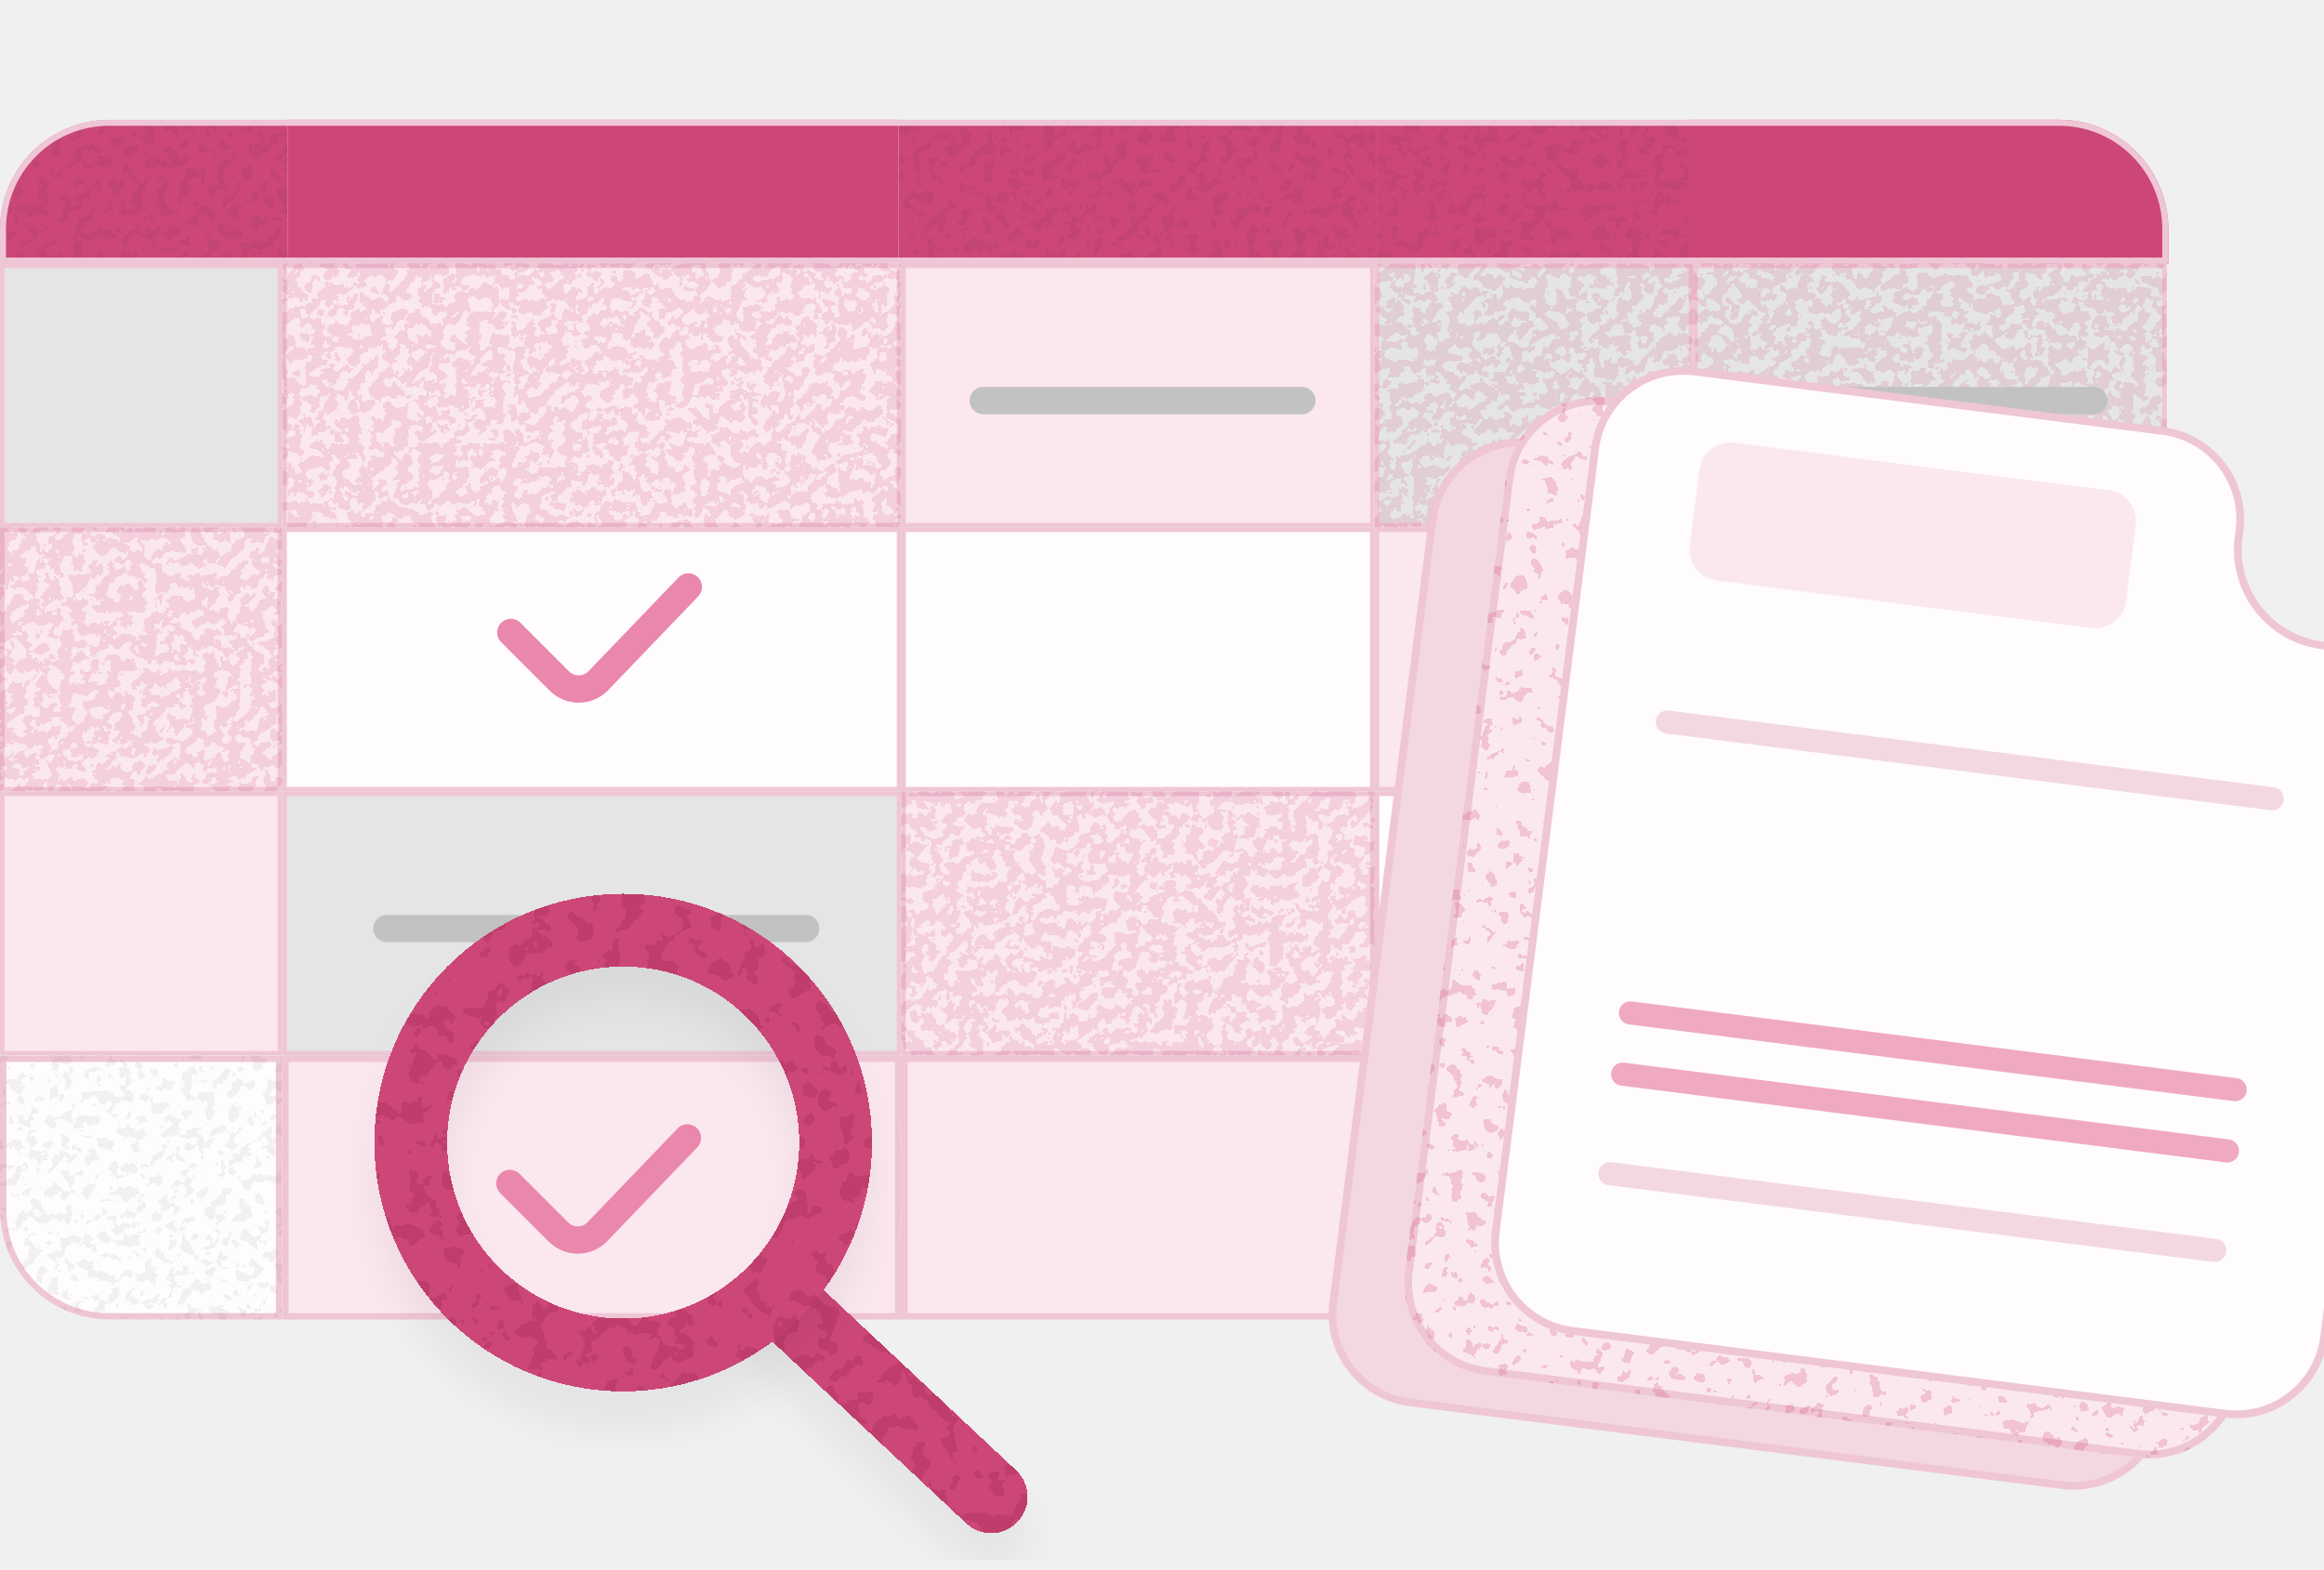
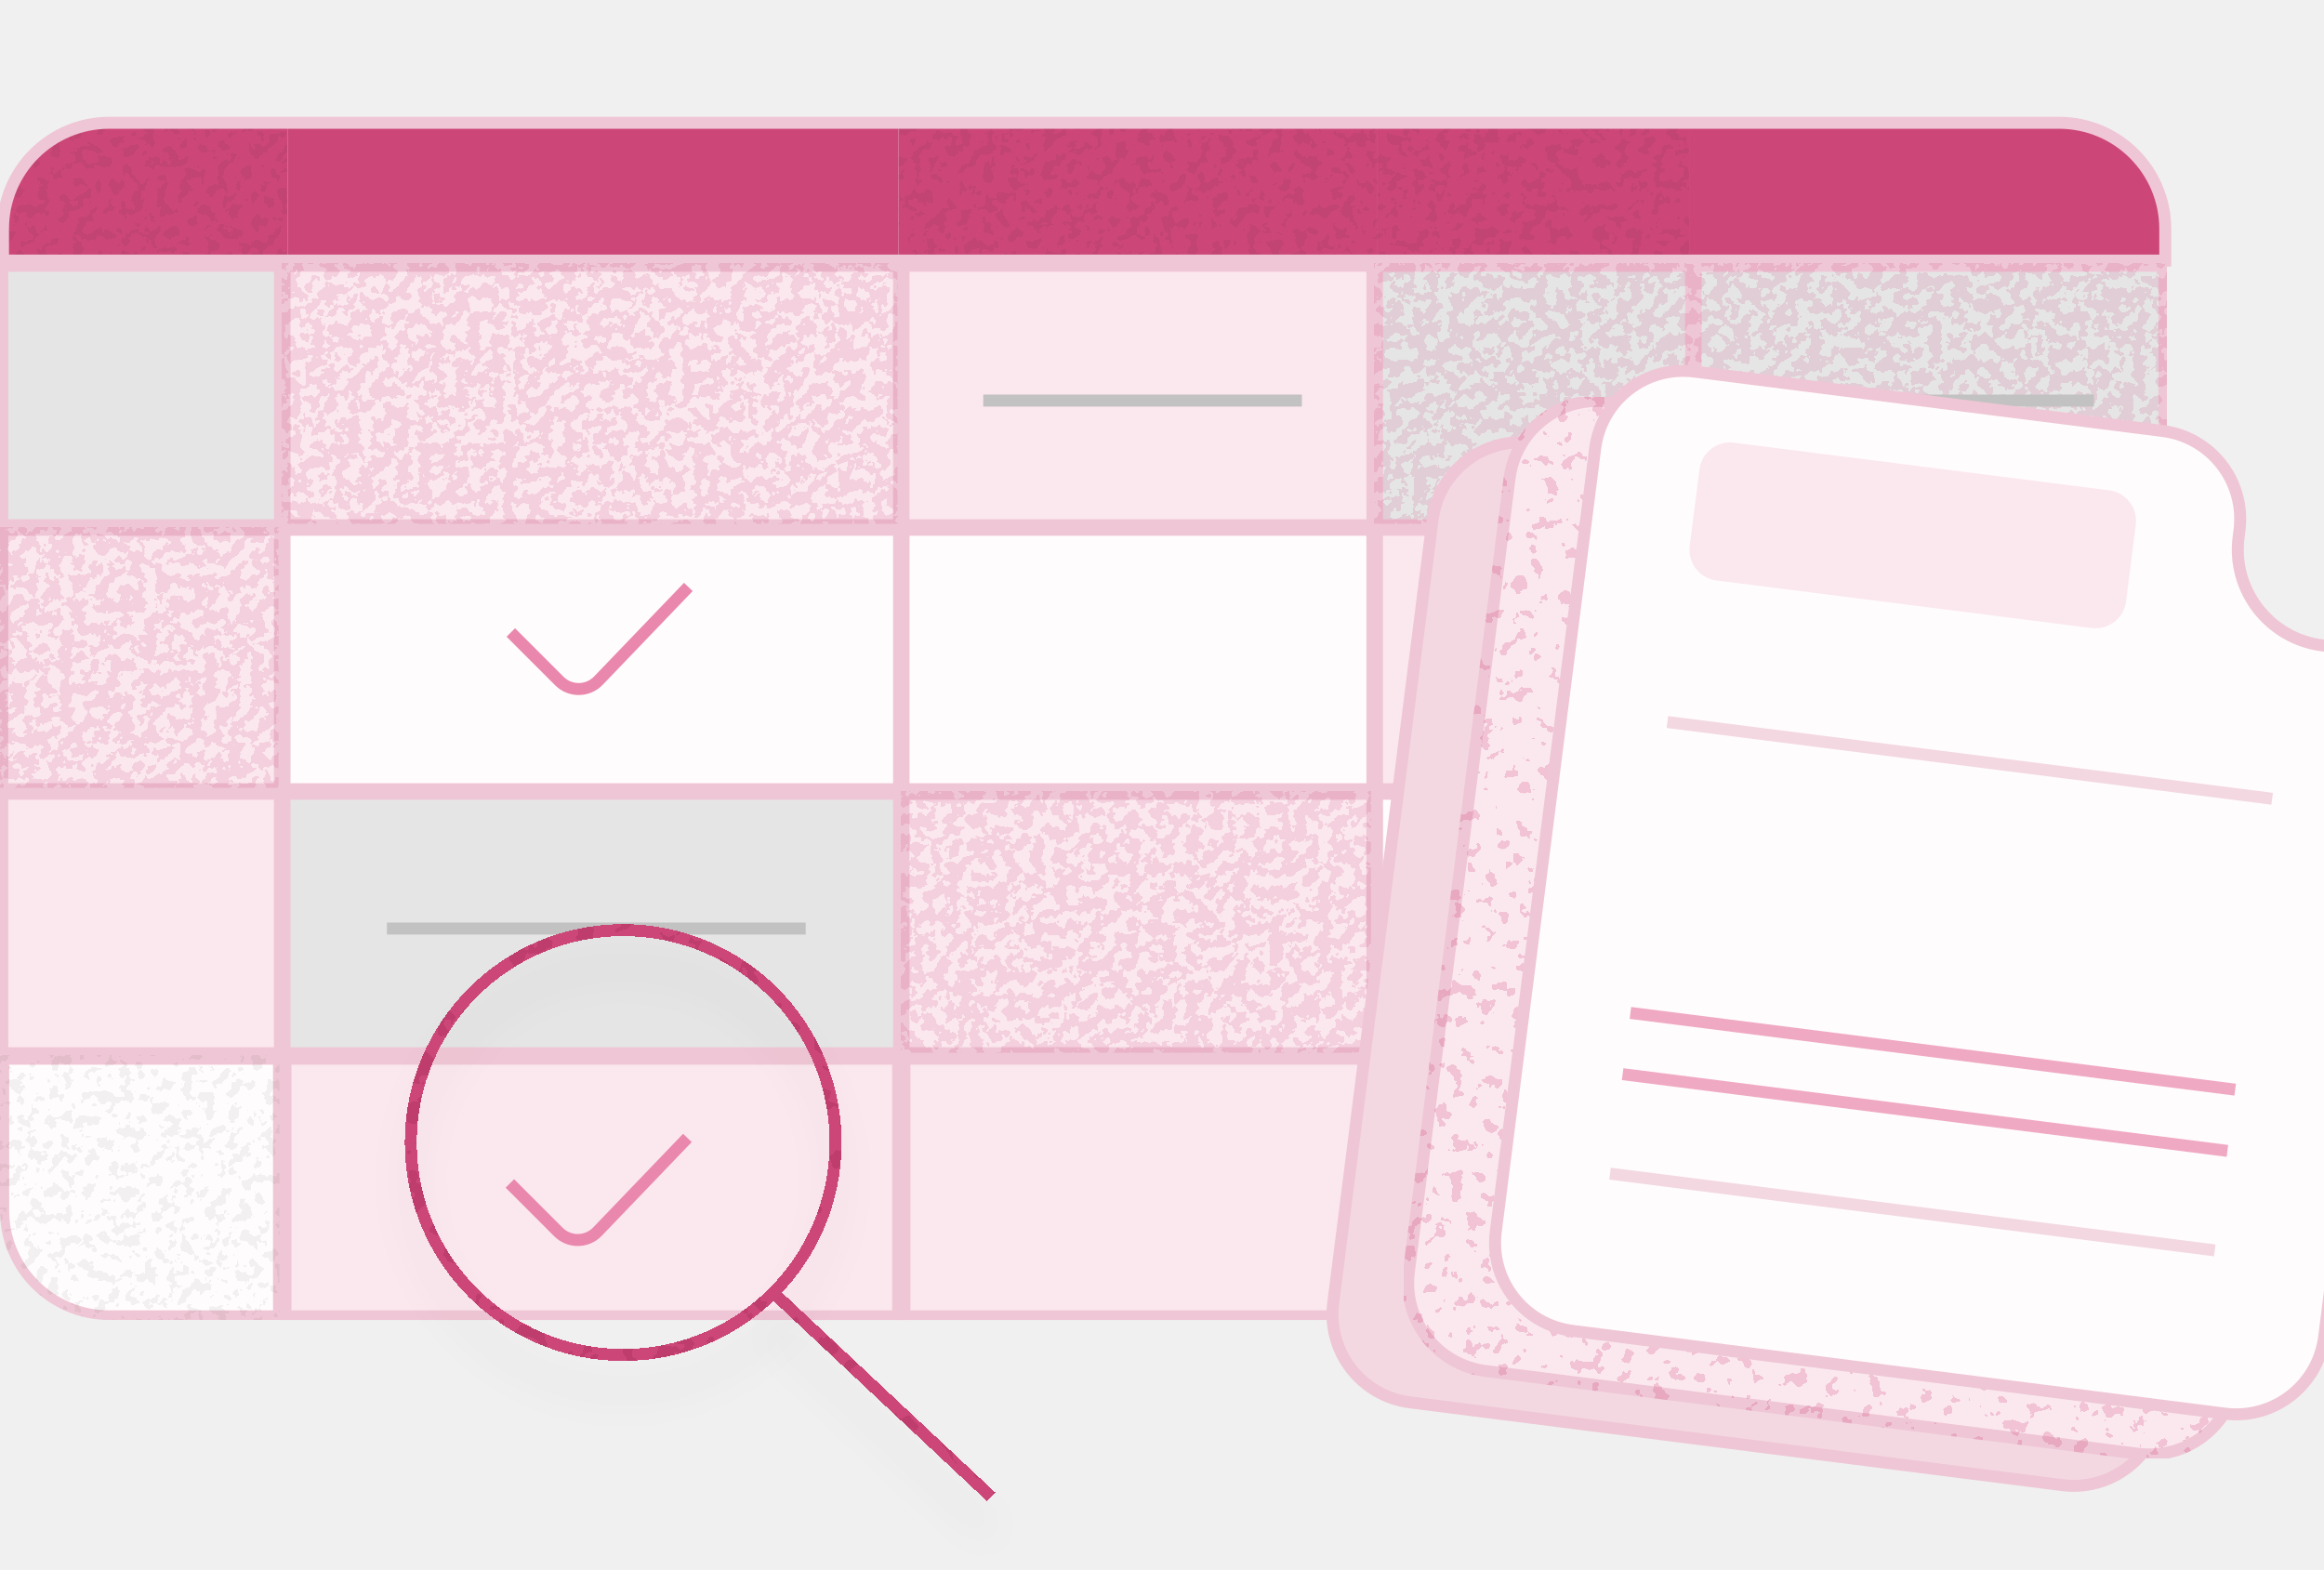
<svg xmlns="http://www.w3.org/2000/svg" width="194" height="131" viewBox="0 0 194 131" fill="none">
  <g clip-path="url(#clip0_6461_2613)">
    <g clip-path="url(#clip1_6461_2613)">
      <g filter="url(#filter0_n_6461_2613)">
        <path d="M0 19.12C0 14.083 4.083 10 9.12 10H24V22H0V19.12Z" fill="#CC4778" />
      </g>
      <rect x="24" y="10" width="51" height="12" fill="#CC4778" />
      <g filter="url(#filter1_n_6461_2613)">
        <rect x="75" y="10" width="40" height="12" fill="#CC4778" />
      </g>
      <g filter="url(#filter2_n_6461_2613)">
        <rect x="115" y="10" width="26" height="12" fill="#CC4778" />
      </g>
      <path d="M141 10H171.88C176.917 10 181 14.083 181 19.12V22H141V10Z" fill="#CC4778" />
    </g>
-     <path d="M9.12 10.25H171.88C176.778 10.25 180.75 14.222 180.75 19.12V21.75H0.25V19.12C0.25 14.222 4.222 10.25 9.12 10.25Z" stroke="#EFC6D5" stroke-width="0.5" />
-     <rect x="0.19" y="22.19" width="23.179" height="21.659" fill="#E5E5E5" stroke="#EFC6D5" stroke-width="0.38" />
+     <path d="M9.12 10.25H171.88C176.778 10.25 180.75 14.222 180.75 19.12V21.75H0.25V19.12C0.25 14.222 4.222 10.25 9.12 10.25Z" stroke="#EFC6D5" strokeWidth="0.5" />
+     <rect x="0.19" y="22.19" width="23.179" height="21.659" fill="#E5E5E5" stroke="#EFC6D5" strokeWidth="0.38" />
    <g filter="url(#filter3_n_6461_2613)">
      <rect x="23.562" y="22" width="51.678" height="22.039" fill="#FBE7EE" />
-       <rect x="23.753" y="22.19" width="51.298" height="21.659" stroke="#EFC6D5" stroke-width="0.38" />
-     </g>
-     <rect x="75.424" y="22.19" width="39.139" height="21.659" fill="#FBE7EE" stroke="#EFC6D5" stroke-width="0.38" />
+       <rect x="23.753" y="22.19" width="51.298" height="21.659" stroke="#EFC6D5" strokeWidth="0.38" />
+     </g>
+     <rect x="75.424" y="22.19" width="39.139" height="21.659" fill="#FBE7EE" stroke="#EFC6D5" strokeWidth="0.38" />
    <g filter="url(#filter4_n_6461_2613)">
      <rect x="114.758" y="22" width="26.599" height="22.039" fill="#E5E5E5" />
-       <rect x="114.948" y="22.19" width="26.219" height="21.659" stroke="#EFC6D5" stroke-width="0.38" />
+       <rect x="114.948" y="22.19" width="26.219" height="21.659" stroke="#EFC6D5" strokeWidth="0.38" />
    </g>
    <g filter="url(#filter5_n_6461_2613)">
      <rect x="141.352" y="22" width="39.519" height="22.039" fill="#E5E5E5" />
-       <rect x="141.542" y="22.19" width="39.139" height="21.659" stroke="#EFC6D5" stroke-width="0.38" />
+       <rect x="141.542" y="22.19" width="39.139" height="21.659" stroke="#EFC6D5" strokeWidth="0.38" />
    </g>
    <g filter="url(#filter6_n_6461_2613)">
      <rect y="44.039" width="23.559" height="22.039" fill="#FBE7EE" />
-       <rect x="0.19" y="44.229" width="23.179" height="21.659" stroke="#EFC6D5" stroke-width="0.38" />
-     </g>
-     <rect x="23.753" y="44.229" width="51.298" height="21.659" fill="#FFFCFD" stroke="#EFC6D5" stroke-width="0.38" />
-     <rect x="75.424" y="44.229" width="39.139" height="21.659" fill="#FFFCFD" stroke="#EFC6D5" stroke-width="0.38" />
-     <rect x="114.948" y="44.229" width="26.219" height="21.659" fill="#FBE7EE" stroke="#EFC6D5" stroke-width="0.38" />
-     <rect x="141.542" y="44.229" width="39.139" height="21.659" fill="#E5E5E5" stroke="#EFC6D5" stroke-width="0.38" />
-     <rect x="0.19" y="66.268" width="23.179" height="21.659" fill="#FBE7EE" stroke="#EFC6D5" stroke-width="0.38" />
-     <rect x="23.753" y="66.268" width="51.298" height="21.659" fill="#E5E5E5" stroke="#EFC6D5" stroke-width="0.38" />
+       <rect x="0.19" y="44.229" width="23.179" height="21.659" stroke="#EFC6D5" strokeWidth="0.38" />
+     </g>
+     <rect x="23.753" y="44.229" width="51.298" height="21.659" fill="#FFFCFD" stroke="#EFC6D5" strokeWidth="0.38" />
+     <rect x="75.424" y="44.229" width="39.139" height="21.659" fill="#FFFCFD" stroke="#EFC6D5" strokeWidth="0.38" />
+     <rect x="114.948" y="44.229" width="26.219" height="21.659" fill="#FBE7EE" stroke="#EFC6D5" strokeWidth="0.38" />
+     <rect x="141.542" y="44.229" width="39.139" height="21.659" fill="#E5E5E5" stroke="#EFC6D5" strokeWidth="0.38" />
+     <rect x="0.19" y="66.268" width="23.179" height="21.659" fill="#FBE7EE" stroke="#EFC6D5" strokeWidth="0.38" />
+     <rect x="23.753" y="66.268" width="51.298" height="21.659" fill="#E5E5E5" stroke="#EFC6D5" strokeWidth="0.38" />
    <g filter="url(#filter7_n_6461_2613)">
      <rect x="75.234" y="66.078" width="39.519" height="22.039" fill="#FBE7EE" />
-       <rect x="75.424" y="66.268" width="39.139" height="21.659" stroke="#EFC6D5" stroke-width="0.38" />
-     </g>
-     <rect x="114.948" y="66.268" width="26.219" height="21.659" fill="#FFFCFD" stroke="#EFC6D5" stroke-width="0.38" />
-     <rect x="141.542" y="66.268" width="39.139" height="21.659" fill="#FFFCFD" stroke="#EFC6D5" stroke-width="0.38" />
+       <rect x="75.424" y="66.268" width="39.139" height="21.659" stroke="#EFC6D5" strokeWidth="0.38" />
+     </g>
+     <rect x="114.948" y="66.268" width="26.219" height="21.659" fill="#FFFCFD" stroke="#EFC6D5" strokeWidth="0.38" />
+     <rect x="141.542" y="66.268" width="39.139" height="21.659" fill="#FFFCFD" stroke="#EFC6D5" strokeWidth="0.38" />
    <g filter="url(#filter8_n_6461_2613)">
      <path d="M0 88.118H23.559V110.157H9.12C4.083 110.157 0 106.074 0 101.037V88.118Z" fill="#FFFCFD" />
-       <path d="M23.293 88.383V109.891H9.12C4.231 109.891 0.266 105.927 0.266 101.038V88.383H23.293Z" stroke="#EFC6D5" stroke-width="0.532" />
-     </g>
-     <rect x="23.828" y="88.384" width="51.146" height="21.507" fill="#FBE7EE" stroke="#EFC6D5" stroke-width="0.532" />
-     <rect x="75.5" y="88.384" width="38.987" height="21.507" fill="#FBE7EE" stroke="#EFC6D5" stroke-width="0.532" />
-     <rect x="115.024" y="88.384" width="26.067" height="21.507" fill="#FFFCFD" stroke="#EFC6D5" stroke-width="0.532" />
-     <path d="M180.604 88.383V101.038C180.604 105.927 176.64 109.891 171.75 109.891H141.617V88.383H180.604Z" fill="#FBE7EE" stroke="#EFC6D5" stroke-width="0.532" />
+       <path d="M23.293 88.383V109.891H9.12C4.231 109.891 0.266 105.927 0.266 101.038V88.383H23.293Z" stroke="#EFC6D5" strokeWidth="0.532" />
+     </g>
+     <rect x="23.828" y="88.384" width="51.146" height="21.507" fill="#FBE7EE" stroke="#EFC6D5" strokeWidth="0.532" />
+     <rect x="75.5" y="88.384" width="38.987" height="21.507" fill="#FBE7EE" stroke="#EFC6D5" strokeWidth="0.532" />
+     <rect x="115.024" y="88.384" width="26.067" height="21.507" fill="#FFFCFD" stroke="#EFC6D5" strokeWidth="0.532" />
+     <path d="M180.604 88.383V101.038C180.604 105.927 176.64 109.891 171.75 109.891H141.617V88.383H180.604Z" fill="#FBE7EE" stroke="#EFC6D5" strokeWidth="0.532" />
  </g>
-   <path d="M32.297 77.517L67.256 77.517" stroke="#C2C2C2" stroke-width="2.28" stroke-linecap="round" />
-   <path d="M148.195 77.517L174.794 77.517" stroke="#C2C2C2" stroke-width="2.28" stroke-linecap="round" />
-   <path d="M148.195 33.439L174.794 33.439" stroke="#C2C2C2" stroke-width="2.28" stroke-linecap="round" />
-   <path d="M82.078 33.439L108.677 33.439" stroke="#C2C2C2" stroke-width="2.28" stroke-linecap="round" />
-   <path d="M42.641 52.8L46.695 56.854C47.598 57.758 49.067 57.742 49.952 56.821L57.46 49" stroke="#EA87AC" stroke-width="2.28" stroke-linecap="round" />
-   <path d="M42.562 98.796L46.617 102.851C47.52 103.754 48.989 103.739 49.874 102.818L57.382 94.997" stroke="#EA87AC" stroke-width="2.28" stroke-linecap="round" />
-   <path d="M127.871 36.987L165.037 41.703C169.096 42.217 171.969 45.925 171.454 49.984L171.315 51.082C170.755 55.493 173.878 59.523 178.289 60.083L180.24 60.331C184.299 60.846 187.172 64.554 186.657 68.612L180.446 117.565C179.931 121.623 176.223 124.496 172.164 123.981L117.709 117.072C113.65 116.557 110.777 112.849 111.292 108.79L119.589 43.403C120.104 39.345 123.812 36.472 127.871 36.987Z" fill="#F3D8E2" stroke="#EFC6D5" stroke-width="0.644" />
+   <path d="M32.297 77.517L67.256 77.517" stroke="#C2C2C2" strokeWidth="2.28" strokeLinecap="round" />
+   <path d="M148.195 77.517L174.794 77.517" stroke="#C2C2C2" strokeWidth="2.28" strokeLinecap="round" />
+   <path d="M148.195 33.439L174.794 33.439" stroke="#C2C2C2" strokeWidth="2.28" strokeLinecap="round" />
+   <path d="M82.078 33.439L108.677 33.439" stroke="#C2C2C2" strokeWidth="2.28" strokeLinecap="round" />
+   <path d="M42.641 52.8L46.695 56.854C47.598 57.758 49.067 57.742 49.952 56.821L57.46 49" stroke="#EA87AC" strokeWidth="2.28" strokeLinecap="round" />
+   <path d="M42.562 98.796L46.617 102.851C47.52 103.754 48.989 103.739 49.874 102.818L57.382 94.997" stroke="#EA87AC" strokeWidth="2.28" strokeLinecap="round" />
+   <path d="M127.871 36.987L165.037 41.703C169.096 42.217 171.969 45.925 171.454 49.984L171.315 51.082C170.755 55.493 173.878 59.523 178.289 60.083L180.24 60.331C184.299 60.846 187.172 64.554 186.657 68.612L180.446 117.565C179.931 121.623 176.223 124.496 172.164 123.981L117.709 117.072C113.65 116.557 110.777 112.849 111.292 108.79L119.589 43.403C120.104 39.345 123.812 36.472 127.871 36.987Z" fill="#F3D8E2" stroke="#EFC6D5" strokeWidth="0.644" />
  <g filter="url(#filter9_n_6461_2613)">
    <path d="M125.691 39.905C126.228 35.67 130.097 32.672 134.333 33.209L171.5 37.925C175.735 38.463 178.733 42.332 178.196 46.567L178.035 47.836C177.497 52.071 180.495 55.94 184.73 56.477L186.681 56.725C190.917 57.262 193.914 61.131 193.377 65.366L187.081 114.988C186.543 119.224 182.674 122.221 178.439 121.684L123.983 114.774C119.748 114.237 116.75 110.368 117.288 106.133L125.691 39.905Z" fill="#FBE8EF" />
-     <path d="M134.292 33.529L171.459 38.245C175.518 38.76 178.391 42.468 177.876 46.527L177.715 47.795C177.155 52.206 180.278 56.237 184.689 56.797L186.64 57.045C190.699 57.56 193.572 61.267 193.057 65.325L186.761 114.948C186.246 119.007 182.538 121.879 178.479 121.364L124.024 114.454C119.966 113.94 117.093 110.232 117.608 106.174L126.011 39.946C126.526 35.887 130.234 33.014 134.292 33.529Z" stroke="#EFC6D5" stroke-width="0.644" />
+     <path d="M134.292 33.529L171.459 38.245C175.518 38.76 178.391 42.468 177.876 46.527L177.715 47.795C177.155 52.206 180.278 56.237 184.689 56.797L186.64 57.045C190.699 57.56 193.572 61.267 193.057 65.325L186.761 114.948C186.246 119.007 182.538 121.879 178.479 121.364L124.024 114.454C119.966 113.94 117.093 110.232 117.608 106.174L126.011 39.946C126.526 35.887 130.234 33.014 134.292 33.529Z" stroke="#EFC6D5" strokeWidth="0.644" />
  </g>
-   <path d="M141.441 31.019L180.529 35.978C184.588 36.493 187.461 40.202 186.946 44.26L186.868 44.874C186.308 49.287 189.447 53.318 193.857 53.878C197.917 54.393 200.804 58.103 200.289 62.161L194.016 111.597C193.501 115.656 189.793 118.529 185.734 118.014L131.279 111.104C127.221 110.589 124.348 106.881 124.863 102.823L133.159 37.436C133.674 33.377 137.382 30.504 141.441 31.019Z" fill="#FFFCFD" stroke="#EFC6D5" stroke-width="0.644" />
-   <path d="M139.188 60.277L189.672 66.682" stroke="#F3D8E2" stroke-width="1.933" stroke-linecap="round" />
-   <path d="M136.102 84.561L186.586 90.966" stroke="#EA87AC" stroke-opacity="0.7" stroke-width="1.933" stroke-linecap="round" />
-   <path d="M135.453 89.673L185.938 96.079" stroke="#EA87AC" stroke-opacity="0.7" stroke-width="1.933" stroke-linecap="round" />
-   <path d="M134.398 97.98L184.883 104.386" stroke="#F3D8E2" stroke-width="1.933" stroke-linecap="round" />
+   <path d="M141.441 31.019L180.529 35.978C184.588 36.493 187.461 40.202 186.946 44.26L186.868 44.874C186.308 49.287 189.447 53.318 193.857 53.878C197.917 54.393 200.804 58.103 200.289 62.161L194.016 111.597C193.501 115.656 189.793 118.529 185.734 118.014L131.279 111.104C127.221 110.589 124.348 106.881 124.863 102.823L133.159 37.436C133.674 33.377 137.382 30.504 141.441 31.019Z" fill="#FFFCFD" stroke="#EFC6D5" strokeWidth="0.644" />
+   <path d="M139.188 60.277L189.672 66.682" stroke="#F3D8E2" strokeWidth="1.933" strokeLinecap="round" />
+   <path d="M136.102 84.561L186.586 90.966" stroke="#EA87AC" stroke-opacity="0.7" strokeWidth="1.933" strokeLinecap="round" />
+   <path d="M135.453 89.673L185.938 96.079" stroke="#EA87AC" stroke-opacity="0.7" strokeWidth="1.933" strokeLinecap="round" />
+   <path d="M134.398 97.98L184.883 104.386" stroke="#F3D8E2" strokeWidth="1.933" strokeLinecap="round" />
  <rect x="142.188" y="36.632" width="36.718" height="11.595" rx="2.577" transform="rotate(7.23121 142.188 36.6323)" fill="#FBE8EF" />
  <g clip-path="url(#clip2_6461_2613)">
    <g filter="url(#filter10_dn_6461_2613)">
-       <path d="M82.74 124.958L64.57 107.928" stroke="#CC4778" stroke-width="6.08" stroke-linecap="round" stroke-linejoin="round" shape-rendering="crispEdges" />
+       <path d="M82.74 124.958L64.57 107.928" stroke="#CC4778" strokeWidth="6.08" strokeLinecap="round" strokeLinejoin="round" shape-rendering="crispEdges" />
    </g>
    <g filter="url(#filter11_dn_6461_2613)">
-       <path d="M52.022 113.115C61.815 113.115 69.754 105.176 69.754 95.382C69.754 85.589 61.815 77.65 52.022 77.65C42.228 77.65 34.289 85.589 34.289 95.382C34.289 105.176 42.228 113.115 52.022 113.115Z" stroke="#CC4778" stroke-width="6.08" stroke-linecap="round" stroke-linejoin="round" shape-rendering="crispEdges" />
+       <path d="M52.022 113.115C61.815 113.115 69.754 105.176 69.754 95.382C69.754 85.589 61.815 77.65 52.022 77.65C42.228 77.65 34.289 85.589 34.289 95.382C34.289 105.176 42.228 113.115 52.022 113.115Z" stroke="#CC4778" strokeWidth="6.08" strokeLinecap="round" strokeLinejoin="round" shape-rendering="crispEdges" />
    </g>
  </g>
  <defs>
    <filter id="filter0_n_6461_2613" x="0" y="10" width="24" height="12" filterUnits="userSpaceOnUse" color-interpolation-filters="sRGB">
      <feFlood flood-opacity="0" result="BackgroundImageFix" />
      <feBlend mode="normal" in="SourceGraphic" in2="BackgroundImageFix" result="shape" />
      <feTurbulence type="fractalNoise" baseFrequency="1 1" stitchTiles="stitch" numOctaves="3" result="noise" seed="767" />
      <feColorMatrix in="noise" type="luminanceToAlpha" result="alphaNoise" />
      <feComponentTransfer in="alphaNoise" result="coloredNoise1">
        <feFuncA type="discrete" tableValues="0 0 0 0 1 1 1 1 1 1 1 1 1 1 1 1 1 1 1 1 1 1 1 1 1 1 1 1 1 1 1 1 1 1 1 1 1 1 1 1 1 1 1 1 1 0 0 0 0 0 0 0 0 0 0 0 0 0 0 0 0 0 0 0 0 0 0 0 0 0 0 0 0 0 0 0 0 0 0 0 0 0 0 0 0 0 0 0 0 0 0 0 0 0 0 0 0 0 0 0 " />
      </feComponentTransfer>
      <feComposite operator="in" in2="shape" in="coloredNoise1" result="noise1Clipped" />
      <feFlood flood-color="rgba(0, 0, 0, 0.05)" result="color1Flood" />
      <feComposite operator="in" in2="noise1Clipped" in="color1Flood" result="color1" />
      <feMerge result="effect1_noise_6461_2613">
        <feMergeNode in="shape" />
        <feMergeNode in="color1" />
      </feMerge>
    </filter>
    <filter id="filter1_n_6461_2613" x="75" y="10" width="40" height="12" filterUnits="userSpaceOnUse" color-interpolation-filters="sRGB">
      <feFlood flood-opacity="0" result="BackgroundImageFix" />
      <feBlend mode="normal" in="SourceGraphic" in2="BackgroundImageFix" result="shape" />
      <feTurbulence type="fractalNoise" baseFrequency="1 1" stitchTiles="stitch" numOctaves="3" result="noise" seed="767" />
      <feColorMatrix in="noise" type="luminanceToAlpha" result="alphaNoise" />
      <feComponentTransfer in="alphaNoise" result="coloredNoise1">
        <feFuncA type="discrete" tableValues="0 0 0 0 1 1 1 1 1 1 1 1 1 1 1 1 1 1 1 1 1 1 1 1 1 1 1 1 1 1 1 1 1 1 1 1 1 1 1 1 1 1 1 1 1 0 0 0 0 0 0 0 0 0 0 0 0 0 0 0 0 0 0 0 0 0 0 0 0 0 0 0 0 0 0 0 0 0 0 0 0 0 0 0 0 0 0 0 0 0 0 0 0 0 0 0 0 0 0 0 " />
      </feComponentTransfer>
      <feComposite operator="in" in2="shape" in="coloredNoise1" result="noise1Clipped" />
      <feFlood flood-color="rgba(0, 0, 0, 0.05)" result="color1Flood" />
      <feComposite operator="in" in2="noise1Clipped" in="color1Flood" result="color1" />
      <feMerge result="effect1_noise_6461_2613">
        <feMergeNode in="shape" />
        <feMergeNode in="color1" />
      </feMerge>
    </filter>
    <filter id="filter2_n_6461_2613" x="115" y="10" width="26" height="12" filterUnits="userSpaceOnUse" color-interpolation-filters="sRGB">
      <feFlood flood-opacity="0" result="BackgroundImageFix" />
      <feBlend mode="normal" in="SourceGraphic" in2="BackgroundImageFix" result="shape" />
      <feTurbulence type="fractalNoise" baseFrequency="1 1" stitchTiles="stitch" numOctaves="3" result="noise" seed="767" />
      <feColorMatrix in="noise" type="luminanceToAlpha" result="alphaNoise" />
      <feComponentTransfer in="alphaNoise" result="coloredNoise1">
        <feFuncA type="discrete" tableValues="0 0 0 0 1 1 1 1 1 1 1 1 1 1 1 1 1 1 1 1 1 1 1 1 1 1 1 1 1 1 1 1 1 1 1 1 1 1 1 1 1 1 1 1 1 0 0 0 0 0 0 0 0 0 0 0 0 0 0 0 0 0 0 0 0 0 0 0 0 0 0 0 0 0 0 0 0 0 0 0 0 0 0 0 0 0 0 0 0 0 0 0 0 0 0 0 0 0 0 0 " />
      </feComponentTransfer>
      <feComposite operator="in" in2="shape" in="coloredNoise1" result="noise1Clipped" />
      <feFlood flood-color="rgba(0, 0, 0, 0.05)" result="color1Flood" />
      <feComposite operator="in" in2="noise1Clipped" in="color1Flood" result="color1" />
      <feMerge result="effect1_noise_6461_2613">
        <feMergeNode in="shape" />
        <feMergeNode in="color1" />
      </feMerge>
    </filter>
    <filter id="filter3_n_6461_2613" x="23.562" y="22" width="51.68" height="22.039" filterUnits="userSpaceOnUse" color-interpolation-filters="sRGB">
      <feFlood flood-opacity="0" result="BackgroundImageFix" />
      <feBlend mode="normal" in="SourceGraphic" in2="BackgroundImageFix" result="shape" />
      <feTurbulence type="fractalNoise" baseFrequency="1 1" stitchTiles="stitch" numOctaves="3" result="noise" seed="8018" />
      <feColorMatrix in="noise" type="luminanceToAlpha" result="alphaNoise" />
      <feComponentTransfer in="alphaNoise" result="coloredNoise1">
        <feFuncA type="discrete" tableValues="1 1 1 1 1 1 1 1 1 1 1 1 1 1 1 1 1 1 1 1 1 1 1 1 1 1 1 1 1 1 1 1 1 1 1 1 1 1 1 1 1 1 1 1 1 1 1 1 1 1 1 0 0 0 0 0 0 0 0 0 0 0 0 0 0 0 0 0 0 0 0 0 0 0 0 0 0 0 0 0 0 0 0 0 0 0 0 0 0 0 0 0 0 0 0 0 0 0 0 0 " />
      </feComponentTransfer>
      <feComposite operator="in" in2="shape" in="coloredNoise1" result="noise1Clipped" />
      <feFlood flood-color="rgba(204, 71, 120, 0.15)" result="color1Flood" />
      <feComposite operator="in" in2="noise1Clipped" in="color1Flood" result="color1" />
      <feMerge result="effect1_noise_6461_2613">
        <feMergeNode in="shape" />
        <feMergeNode in="color1" />
      </feMerge>
    </filter>
    <filter id="filter4_n_6461_2613" x="114.758" y="22" width="26.602" height="22.039" filterUnits="userSpaceOnUse" color-interpolation-filters="sRGB">
      <feFlood flood-opacity="0" result="BackgroundImageFix" />
      <feBlend mode="normal" in="SourceGraphic" in2="BackgroundImageFix" result="shape" />
      <feTurbulence type="fractalNoise" baseFrequency="1 1" stitchTiles="stitch" numOctaves="3" result="noise" seed="8018" />
      <feColorMatrix in="noise" type="luminanceToAlpha" result="alphaNoise" />
      <feComponentTransfer in="alphaNoise" result="coloredNoise1">
        <feFuncA type="discrete" tableValues="1 1 1 1 1 1 1 1 1 1 1 1 1 1 1 1 1 1 1 1 1 1 1 1 1 1 1 1 1 1 1 1 1 1 1 1 1 1 1 1 1 1 1 1 1 1 1 1 1 1 1 0 0 0 0 0 0 0 0 0 0 0 0 0 0 0 0 0 0 0 0 0 0 0 0 0 0 0 0 0 0 0 0 0 0 0 0 0 0 0 0 0 0 0 0 0 0 0 0 0 " />
      </feComponentTransfer>
      <feComposite operator="in" in2="shape" in="coloredNoise1" result="noise1Clipped" />
      <feFlood flood-color="rgba(204, 71, 120, 0.15)" result="color1Flood" />
      <feComposite operator="in" in2="noise1Clipped" in="color1Flood" result="color1" />
      <feMerge result="effect1_noise_6461_2613">
        <feMergeNode in="shape" />
        <feMergeNode in="color1" />
      </feMerge>
    </filter>
    <filter id="filter5_n_6461_2613" x="141.352" y="22" width="39.516" height="22.039" filterUnits="userSpaceOnUse" color-interpolation-filters="sRGB">
      <feFlood flood-opacity="0" result="BackgroundImageFix" />
      <feBlend mode="normal" in="SourceGraphic" in2="BackgroundImageFix" result="shape" />
      <feTurbulence type="fractalNoise" baseFrequency="1 1" stitchTiles="stitch" numOctaves="3" result="noise" seed="8018" />
      <feColorMatrix in="noise" type="luminanceToAlpha" result="alphaNoise" />
      <feComponentTransfer in="alphaNoise" result="coloredNoise1">
        <feFuncA type="discrete" tableValues="1 1 1 1 1 1 1 1 1 1 1 1 1 1 1 1 1 1 1 1 1 1 1 1 1 1 1 1 1 1 1 1 1 1 1 1 1 1 1 1 1 1 1 1 1 1 1 1 1 1 1 0 0 0 0 0 0 0 0 0 0 0 0 0 0 0 0 0 0 0 0 0 0 0 0 0 0 0 0 0 0 0 0 0 0 0 0 0 0 0 0 0 0 0 0 0 0 0 0 0 " />
      </feComponentTransfer>
      <feComposite operator="in" in2="shape" in="coloredNoise1" result="noise1Clipped" />
      <feFlood flood-color="rgba(204, 71, 120, 0.15)" result="color1Flood" />
      <feComposite operator="in" in2="noise1Clipped" in="color1Flood" result="color1" />
      <feMerge result="effect1_noise_6461_2613">
        <feMergeNode in="shape" />
        <feMergeNode in="color1" />
      </feMerge>
    </filter>
    <filter id="filter6_n_6461_2613" x="0" y="44.039" width="23.562" height="22.039" filterUnits="userSpaceOnUse" color-interpolation-filters="sRGB">
      <feFlood flood-opacity="0" result="BackgroundImageFix" />
      <feBlend mode="normal" in="SourceGraphic" in2="BackgroundImageFix" result="shape" />
      <feTurbulence type="fractalNoise" baseFrequency="1 1" stitchTiles="stitch" numOctaves="3" result="noise" seed="8018" />
      <feColorMatrix in="noise" type="luminanceToAlpha" result="alphaNoise" />
      <feComponentTransfer in="alphaNoise" result="coloredNoise1">
        <feFuncA type="discrete" tableValues="1 1 1 1 1 1 1 1 1 1 1 1 1 1 1 1 1 1 1 1 1 1 1 1 1 1 1 1 1 1 1 1 1 1 1 1 1 1 1 1 1 1 1 1 1 1 1 1 1 1 1 0 0 0 0 0 0 0 0 0 0 0 0 0 0 0 0 0 0 0 0 0 0 0 0 0 0 0 0 0 0 0 0 0 0 0 0 0 0 0 0 0 0 0 0 0 0 0 0 0 " />
      </feComponentTransfer>
      <feComposite operator="in" in2="shape" in="coloredNoise1" result="noise1Clipped" />
      <feFlood flood-color="rgba(204, 71, 120, 0.15)" result="color1Flood" />
      <feComposite operator="in" in2="noise1Clipped" in="color1Flood" result="color1" />
      <feMerge result="effect1_noise_6461_2613">
        <feMergeNode in="shape" />
        <feMergeNode in="color1" />
      </feMerge>
    </filter>
    <filter id="filter7_n_6461_2613" x="75.234" y="66.078" width="39.516" height="22.039" filterUnits="userSpaceOnUse" color-interpolation-filters="sRGB">
      <feFlood flood-opacity="0" result="BackgroundImageFix" />
      <feBlend mode="normal" in="SourceGraphic" in2="BackgroundImageFix" result="shape" />
      <feTurbulence type="fractalNoise" baseFrequency="1 1" stitchTiles="stitch" numOctaves="3" result="noise" seed="8018" />
      <feColorMatrix in="noise" type="luminanceToAlpha" result="alphaNoise" />
      <feComponentTransfer in="alphaNoise" result="coloredNoise1">
        <feFuncA type="discrete" tableValues="1 1 1 1 1 1 1 1 1 1 1 1 1 1 1 1 1 1 1 1 1 1 1 1 1 1 1 1 1 1 1 1 1 1 1 1 1 1 1 1 1 1 1 1 1 1 1 1 1 1 1 0 0 0 0 0 0 0 0 0 0 0 0 0 0 0 0 0 0 0 0 0 0 0 0 0 0 0 0 0 0 0 0 0 0 0 0 0 0 0 0 0 0 0 0 0 0 0 0 0 " />
      </feComponentTransfer>
      <feComposite operator="in" in2="shape" in="coloredNoise1" result="noise1Clipped" />
      <feFlood flood-color="rgba(204, 71, 120, 0.15)" result="color1Flood" />
      <feComposite operator="in" in2="noise1Clipped" in="color1Flood" result="color1" />
      <feMerge result="effect1_noise_6461_2613">
        <feMergeNode in="shape" />
        <feMergeNode in="color1" />
      </feMerge>
    </filter>
    <filter id="filter8_n_6461_2613" x="0" y="88.118" width="23.562" height="22.039" filterUnits="userSpaceOnUse" color-interpolation-filters="sRGB">
      <feFlood flood-opacity="0" result="BackgroundImageFix" />
      <feBlend mode="normal" in="SourceGraphic" in2="BackgroundImageFix" result="shape" />
      <feTurbulence type="fractalNoise" baseFrequency="1 1" stitchTiles="stitch" numOctaves="3" result="noise" seed="767" />
      <feColorMatrix in="noise" type="luminanceToAlpha" result="alphaNoise" />
      <feComponentTransfer in="alphaNoise" result="coloredNoise1">
        <feFuncA type="discrete" tableValues="0 0 0 0 1 1 1 1 1 1 1 1 1 1 1 1 1 1 1 1 1 1 1 1 1 1 1 1 1 1 1 1 1 1 1 1 1 1 1 1 1 1 1 1 1 0 0 0 0 0 0 0 0 0 0 0 0 0 0 0 0 0 0 0 0 0 0 0 0 0 0 0 0 0 0 0 0 0 0 0 0 0 0 0 0 0 0 0 0 0 0 0 0 0 0 0 0 0 0 0 " />
      </feComponentTransfer>
      <feComposite operator="in" in2="shape" in="coloredNoise1" result="noise1Clipped" />
      <feFlood flood-color="rgba(0, 0, 0, 0.05)" result="color1Flood" />
      <feComposite operator="in" in2="noise1Clipped" in="color1Flood" result="color1" />
      <feMerge result="effect1_noise_6461_2613">
        <feMergeNode in="shape" />
        <feMergeNode in="color1" />
      </feMerge>
    </filter>
    <filter id="filter9_n_6461_2613" x="117.227" y="33.147" width="76.211" height="88.599" filterUnits="userSpaceOnUse" color-interpolation-filters="sRGB">
      <feFlood flood-opacity="0" result="BackgroundImageFix" />
      <feBlend mode="normal" in="SourceGraphic" in2="BackgroundImageFix" result="shape" />
      <feTurbulence type="fractalNoise" baseFrequency="0.769 0.769" stitchTiles="stitch" numOctaves="3" result="noise" seed="9734" />
      <feColorMatrix in="noise" type="luminanceToAlpha" result="alphaNoise" />
      <feComponentTransfer in="alphaNoise" result="coloredNoise1">
        <feFuncA type="discrete" tableValues="0 0 0 0 0 0 0 0 0 0 0 1 1 1 1 1 1 1 1 1 1 1 1 1 1 1 1 1 1 1 1 1 1 1 1 1 1 1 1 0 0 0 0 0 0 0 0 0 0 0 0 0 0 0 0 0 0 0 0 0 0 0 0 0 0 0 0 0 0 0 0 0 0 0 0 0 0 0 0 0 0 0 0 0 0 0 0 0 0 0 0 0 0 0 0 0 0 0 0 0 " />
      </feComponentTransfer>
      <feComposite operator="in" in2="shape" in="coloredNoise1" result="noise1Clipped" />
      <feFlood flood-color="rgba(204, 71, 120, 0.23)" result="color1Flood" />
      <feComposite operator="in" in2="noise1Clipped" in="color1Flood" result="color1" />
      <feMerge result="effect1_noise_6461_2613">
        <feMergeNode in="shape" />
        <feMergeNode in="color1" />
      </feMerge>
    </filter>
    <filter id="filter10_dn_6461_2613" x="58.491" y="104.888" width="30.33" height="29.189" filterUnits="userSpaceOnUse" color-interpolation-filters="sRGB">
      <feFlood flood-opacity="0" result="BackgroundImageFix" />
      <feColorMatrix in="SourceAlpha" type="matrix" values="0 0 0 0 0 0 0 0 0 0 0 0 0 0 0 0 0 0 127 0" result="hardAlpha" />
      <feOffset dy="3.04" />
      <feGaussianBlur stdDeviation="1.52" />
      <feComposite in2="hardAlpha" operator="out" />
      <feColorMatrix type="matrix" values="0 0 0 0 0 0 0 0 0 0 0 0 0 0 0 0 0 0 0.05 0" />
      <feBlend mode="normal" in2="BackgroundImageFix" result="effect1_dropShadow_6461_2613" />
      <feBlend mode="normal" in="SourceGraphic" in2="BackgroundImageFix" result="shape" />
      <feTurbulence type="fractalNoise" baseFrequency="0.5 0.5" stitchTiles="stitch" numOctaves="3" result="noise" seed="735" />
      <feColorMatrix in="noise" type="luminanceToAlpha" result="alphaNoise" />
      <feComponentTransfer in="alphaNoise" result="coloredNoise1">
        <feFuncA type="discrete" tableValues="0 0 0 0 0 0 0 1 1 1 1 1 1 1 1 1 1 1 1 1 1 1 1 1 1 1 1 1 1 1 1 1 1 1 1 1 1 1 1 1 1 1 1 0 0 0 0 0 0 0 0 0 0 0 0 0 0 0 0 0 0 0 0 0 0 0 0 0 0 0 0 0 0 0 0 0 0 0 0 0 0 0 0 0 0 0 0 0 0 0 0 0 0 0 0 0 0 0 0 0 " />
      </feComponentTransfer>
      <feComposite operator="in" in2="shape" in="coloredNoise1" result="noise1Clipped" />
      <feFlood flood-color="#BE3D6C" result="color1Flood" />
      <feComposite operator="in" in2="noise1Clipped" in="color1Flood" result="color1" />
      <feMerge result="effect2_noise_6461_2613">
        <feMergeNode in="shape" />
        <feMergeNode in="color1" />
      </feMerge>
      <feBlend mode="normal" in="effect2_noise_6461_2613" in2="effect1_dropShadow_6461_2613" result="effect2_noise_6461_2613" />
    </filter>
    <filter id="filter11_dn_6461_2613" x="28.21" y="74.61" width="47.627" height="47.625" filterUnits="userSpaceOnUse" color-interpolation-filters="sRGB">
      <feFlood flood-opacity="0" result="BackgroundImageFix" />
      <feColorMatrix in="SourceAlpha" type="matrix" values="0 0 0 0 0 0 0 0 0 0 0 0 0 0 0 0 0 0 127 0" result="hardAlpha" />
      <feOffset dy="3.04" />
      <feGaussianBlur stdDeviation="1.52" />
      <feComposite in2="hardAlpha" operator="out" />
      <feColorMatrix type="matrix" values="0 0 0 0 0 0 0 0 0 0 0 0 0 0 0 0 0 0 0.05 0" />
      <feBlend mode="normal" in2="BackgroundImageFix" result="effect1_dropShadow_6461_2613" />
      <feBlend mode="normal" in="SourceGraphic" in2="BackgroundImageFix" result="shape" />
      <feTurbulence type="fractalNoise" baseFrequency="0.5 0.5" stitchTiles="stitch" numOctaves="3" result="noise" seed="735" />
      <feColorMatrix in="noise" type="luminanceToAlpha" result="alphaNoise" />
      <feComponentTransfer in="alphaNoise" result="coloredNoise1">
        <feFuncA type="discrete" tableValues="0 0 0 0 0 0 0 1 1 1 1 1 1 1 1 1 1 1 1 1 1 1 1 1 1 1 1 1 1 1 1 1 1 1 1 1 1 1 1 1 1 1 1 0 0 0 0 0 0 0 0 0 0 0 0 0 0 0 0 0 0 0 0 0 0 0 0 0 0 0 0 0 0 0 0 0 0 0 0 0 0 0 0 0 0 0 0 0 0 0 0 0 0 0 0 0 0 0 0 0 " />
      </feComponentTransfer>
      <feComposite operator="in" in2="shape" in="coloredNoise1" result="noise1Clipped" />
      <feFlood flood-color="#BE3D6C" result="color1Flood" />
      <feComposite operator="in" in2="noise1Clipped" in="color1Flood" result="color1" />
      <feMerge result="effect2_noise_6461_2613">
        <feMergeNode in="shape" />
        <feMergeNode in="color1" />
      </feMerge>
      <feBlend mode="normal" in="effect2_noise_6461_2613" in2="effect1_dropShadow_6461_2613" result="effect2_noise_6461_2613" />
    </filter>
    <clipPath id="clip0_6461_2613">
      <rect width="181.633" height="110.196" rx="9.12" fill="white" />
    </clipPath>
    <clipPath id="clip1_6461_2613">
      <path d="M0 19.12C0 14.083 4.083 10 9.12 10H171.88C176.917 10 181 14.083 181 19.12V22H0V19.12Z" fill="white" />
    </clipPath>
    <clipPath id="clip2_6461_2613">
      <rect width="60.038" height="59.278" fill="white" transform="translate(27.6406 71)" />
    </clipPath>
  </defs>
</svg>
